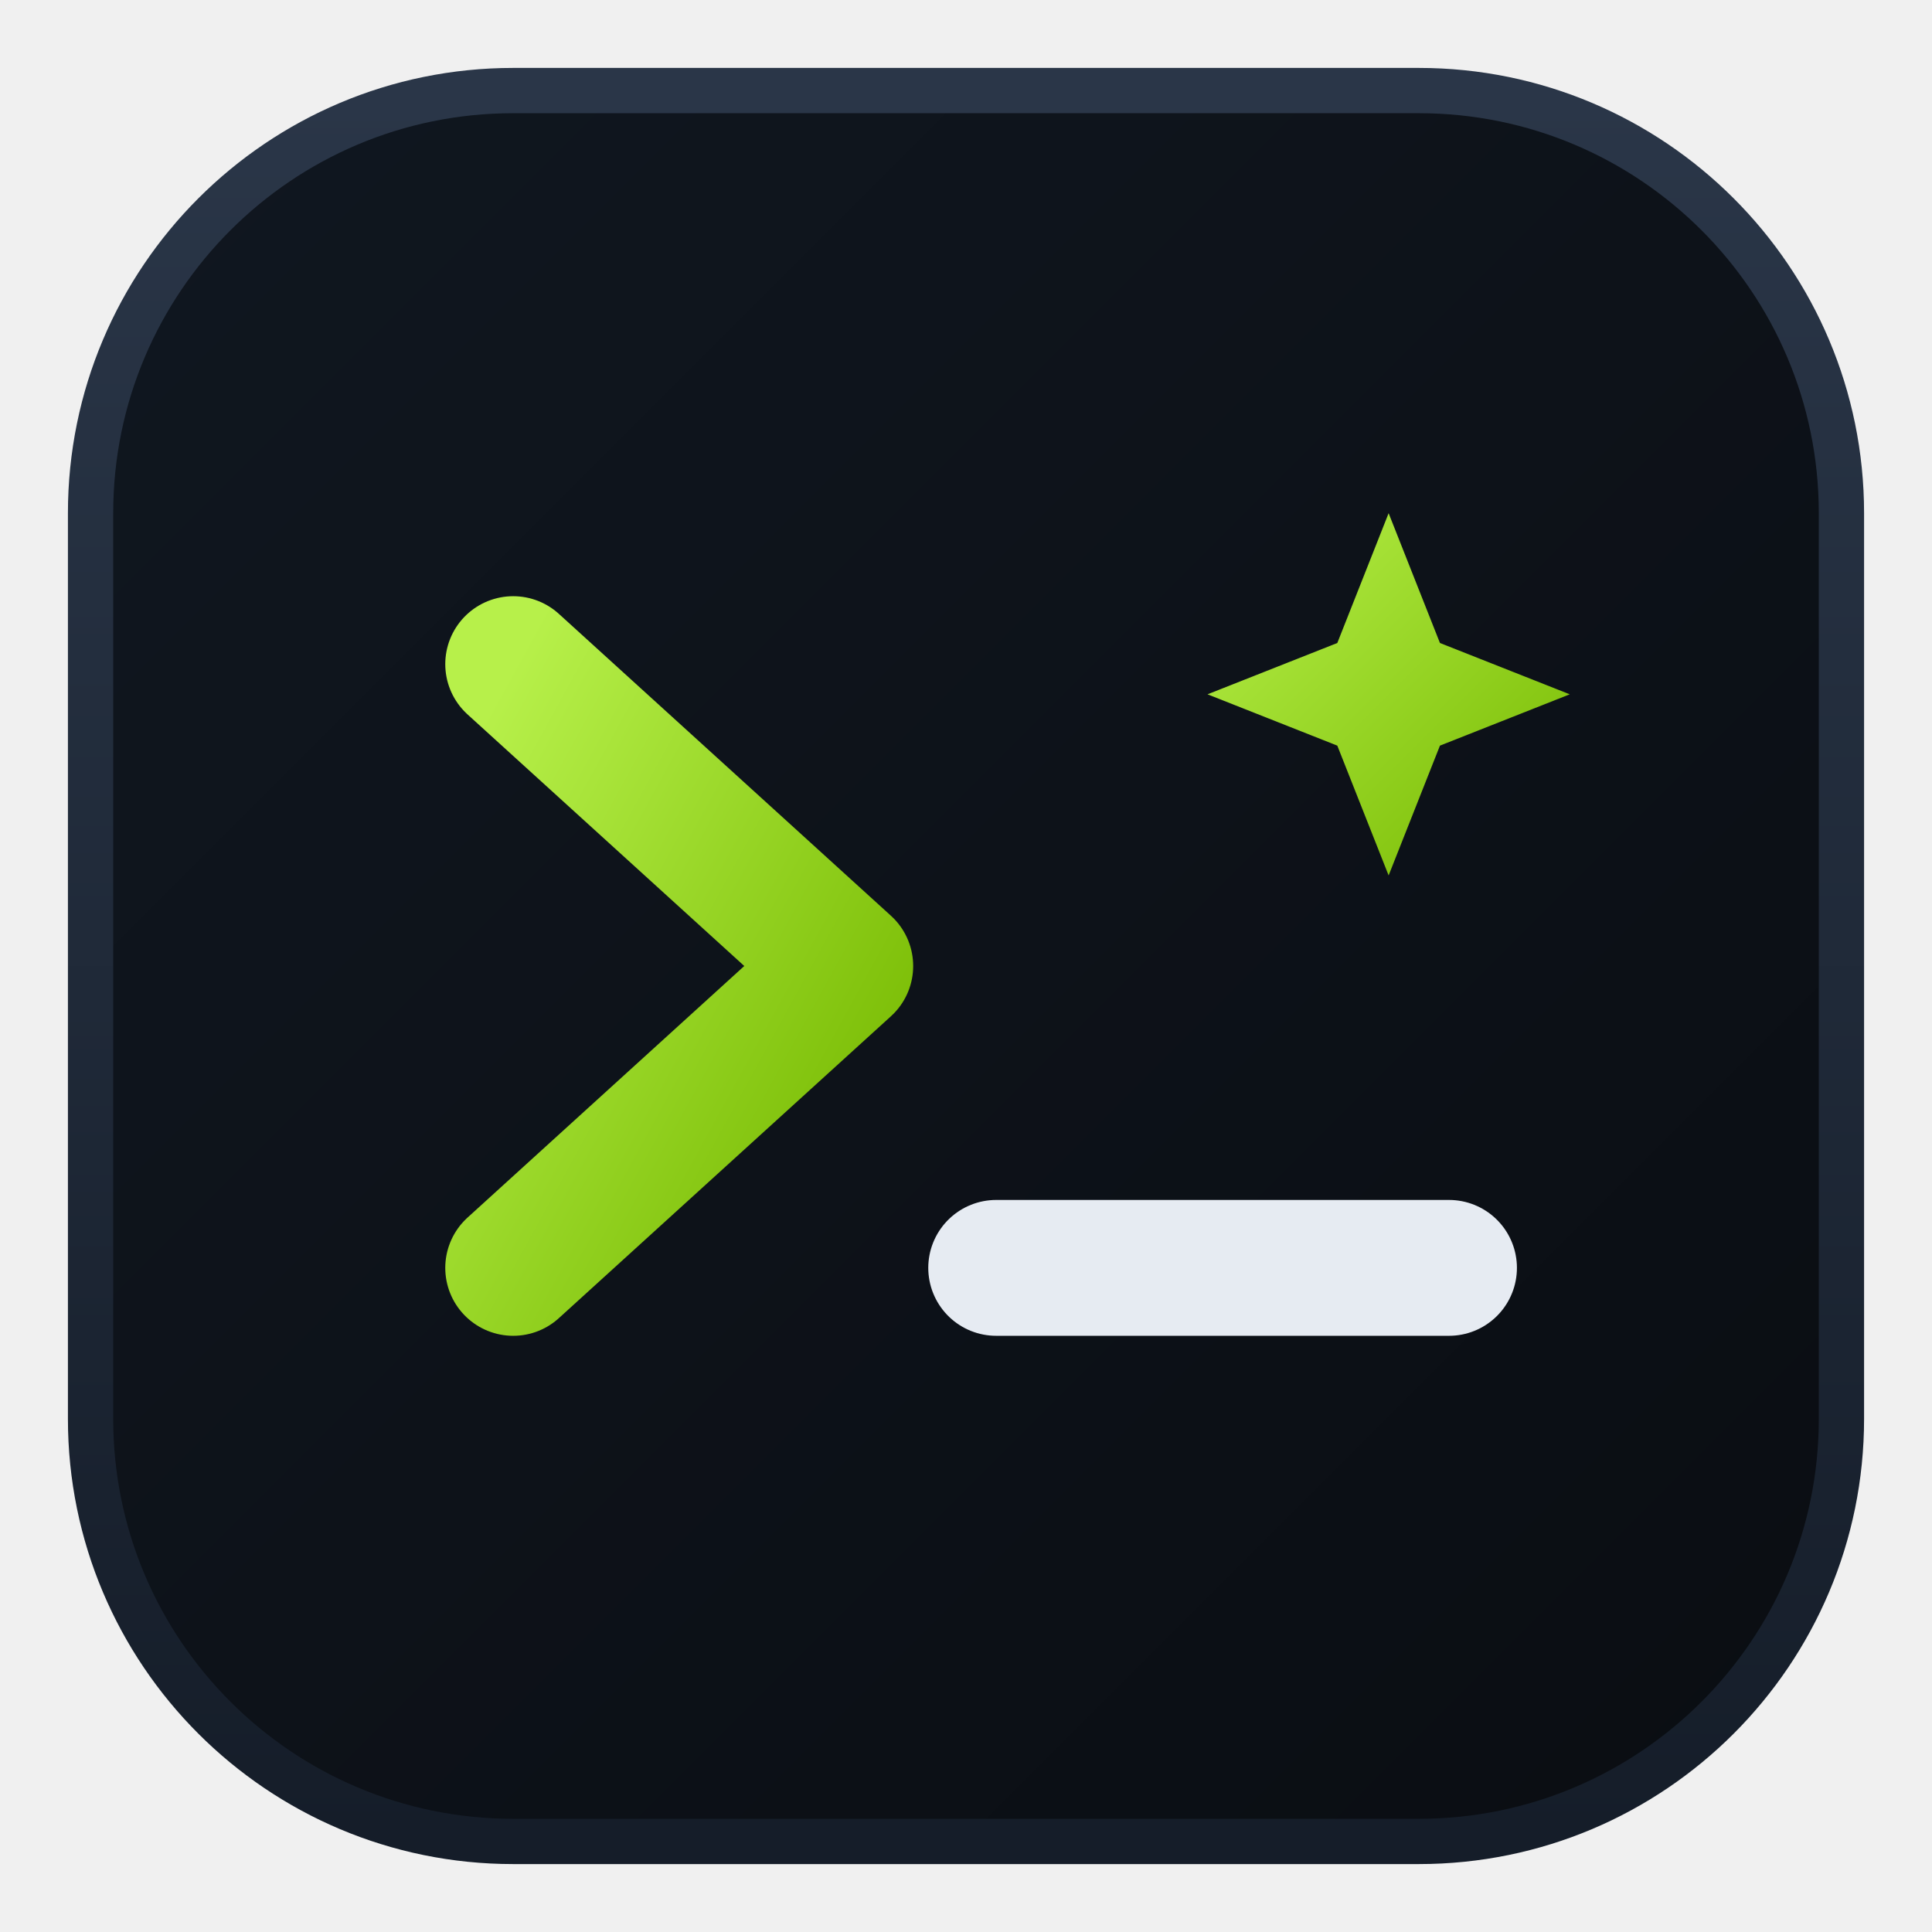
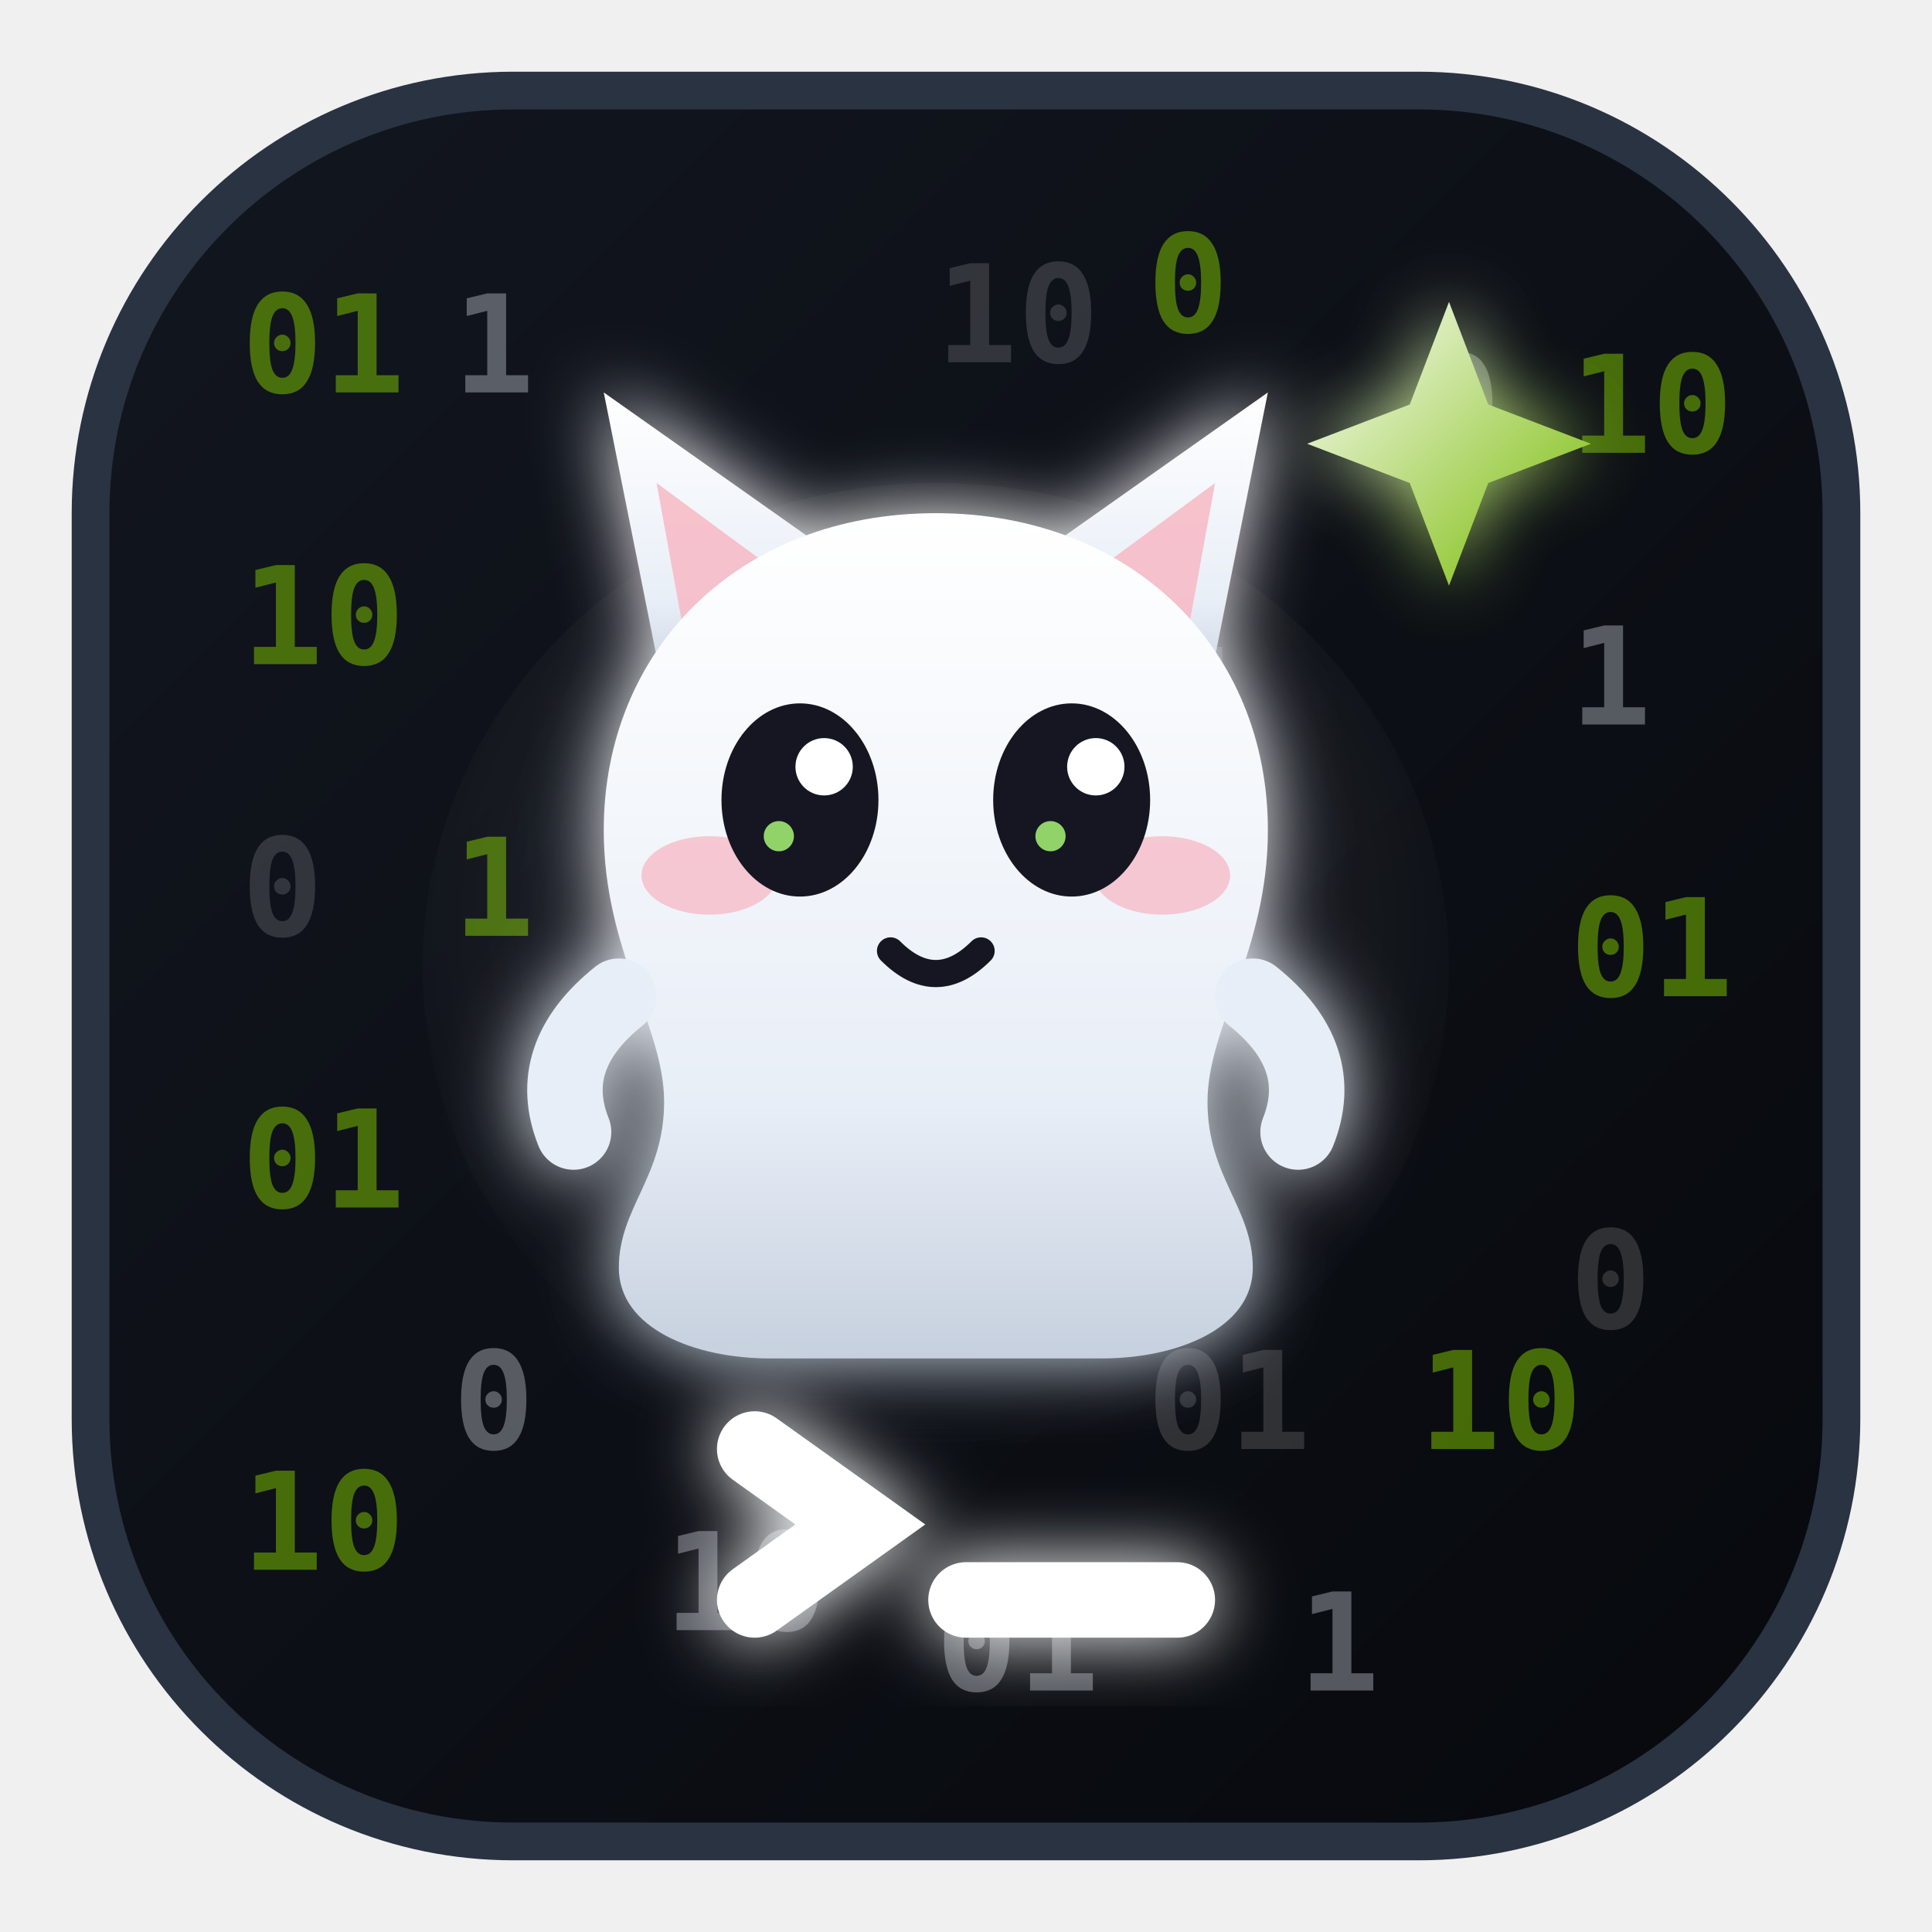
<svg xmlns="http://www.w3.org/2000/svg" viewBox="0 0 128 128" role="img" aria-label="nullx11code">
  <defs>
    <linearGradient id="bg" x1="0" y1="0" x2="1" y2="1">
-       <stop offset="0" stop-color="#101720" />
-       <stop offset="1" stop-color="#0a0d12" />
+       <stop offset="0" stop-color="#12161f" />
+       <stop offset="1" stop-color="#07090d" />
+     </linearGradient>
+     <radialGradient id="halo" cx="50%" cy="46%" r="55%">
+       <stop offset="0" stop-color="#ffffff" stop-opacity=".28" />
+       <stop offset=".55" stop-color="#ffffff" stop-opacity=".07" />
+       <stop offset="1" stop-color="#ffffff" stop-opacity="0" />
+     </radialGradient>
+     <linearGradient id="body" x1="0" y1="0" x2="0" y2="1">
+       <stop offset="0" stop-color="#ffffff" />
+       <stop offset=".7" stop-color="#e8eef7" />
+       <stop offset="1" stop-color="#c6d0de" />
    </linearGradient>
    <linearGradient id="spark" x1="0" y1="0" x2="1" y2="1">
-       <stop offset="0" stop-color="#b7f04a" />
+       <stop offset="0" stop-color="#ffffff" />
      <stop offset="1" stop-color="#76b900" />
    </linearGradient>
-     <linearGradient id="edge" x1="0" y1="0" x2="0" y2="1">
-       <stop offset="0" stop-color="#2a3648" />
-       <stop offset="1" stop-color="#151d29" />
-     </linearGradient>
+     <filter id="glow" x="-70%" y="-70%" width="240%" height="240%">
+       <feGaussianBlur stdDeviation="2.4" result="b" />
+       <feMerge>
+         <feMergeNode in="b" />
+         <feMergeNode in="SourceGraphic" />
+       </feMerge>
+     </filter>
+     <filter id="soft" x="-70%" y="-70%" width="240%" height="240%">
+       <feGaussianBlur stdDeviation="1.1" />
+     </filter>
+     <clipPath id="sq">
+       <rect x="6" y="6" width="116" height="116" rx="28" />
+     </clipPath>
  </defs>
-   <rect x="6" y="6" width="116" height="116" rx="28" fill="url(#bg)" stroke="url(#edge)" stroke-width="3" />
-   <path d="M34 44 L56 64 L34 84" fill="none" stroke="url(#spark)" stroke-width="9" stroke-linecap="round" stroke-linejoin="round" />
-   <path d="M66 84 H96" stroke="#e6ebf2" stroke-width="9" stroke-linecap="round" />
-   <path d="M92 34 l3.4 8.6 8.6 3.4 -8.6 3.4 -3.4 8.6 -3.4 -8.6 -8.6 -3.4 8.6 -3.4 z" fill="url(#spark)" />
+   <rect x="6" y="6" width="116" height="116" rx="28" fill="url(#bg)" stroke="#2a3342" stroke-width="2.5" />
+   <g clip-path="url(#sq)" font-family="ui-monospace, Menlo, Consolas, monospace" font-size="9" font-weight="600">
+     <g fill="#76b900" opacity=".55">
+       <text x="16" y="26">01</text>
+       <text x="16" y="44">10</text>
+       <text x="16" y="80">01</text>
+       <text x="30" y="62">1</text>
+       <text x="104" y="30">10</text>
+       <text x="104" y="66">01</text>
+       <text x="94" y="96">10</text>
+       <text x="16" y="104">10</text>
+       <text x="76" y="22">0</text>
+     </g>
+     <g fill="#e8eef7" opacity=".34">
+       <text x="30" y="26">1</text>
+       <text x="30" y="96">0</text>
+       <text x="44" y="44">01</text>
+       <text x="104" y="48">1</text>
+       <text x="94" y="30">0</text>
+       <text x="44" y="108">10</text>
+       <text x="62" y="112">01</text>
+       <text x="86" y="112">1</text>
+     </g>
+     <g fill="#ffffff" opacity=".15">
+       <text x="16" y="62">0</text>
+       <text x="62" y="24">10</text>
+       <text x="76" y="44">1</text>
+       <text x="76" y="96">01</text>
+       <text x="104" y="88">0</text>
+     </g>
+   </g>
+   <ellipse cx="62" cy="64" rx="34" ry="32" fill="url(#halo)" />
+   <g filter="url(#glow)">
+     <path d="M44 46 L40 26 L57 38 Z" fill="url(#body)" />
+     <path d="M80 46 L84 26 L67 38 Z" fill="url(#body)" />
+     <path d="M45.5 43 L43.5 32 L53 39 Z" fill="#f7b8c4" opacity=".85" />
+     <path d="M78.5 43 L80.5 32 L71 39 Z" fill="#f7b8c4" opacity=".85" />
+     <path d="M62 34              c-13 0-22 9-22 21 0 8 4 13 4 18 0 5-3 7-3 11 0 4 5 6 10 6              h22 c5 0 10-2 10-6 0-4-3-6-3-11 0-5 4-10 4-18 0-12-9-21-22-21z" fill="url(#body)" />
+     <ellipse cx="47" cy="58" rx="4.5" ry="2.6" fill="#f7b8c4" opacity=".75" />
+     <ellipse cx="77" cy="58" rx="4.5" ry="2.6" fill="#f7b8c4" opacity=".75" />
+     <ellipse cx="53" cy="53" rx="5.2" ry="6.4" fill="#131923" />
+     <ellipse cx="71" cy="53" rx="5.2" ry="6.4" fill="#131923" />
+     <circle cx="54.6" cy="50.8" r="1.9" fill="#ffffff" />
+     <circle cx="72.6" cy="50.8" r="1.9" fill="#ffffff" />
+     <circle cx="51.6" cy="55.4" r="1" fill="#9fe870" opacity=".9" />
+     <circle cx="69.6" cy="55.4" r="1" fill="#9fe870" opacity=".9" />
+     <path d="M59 63 q3 3 6 0" stroke="#131923" stroke-width="1.8" fill="none" stroke-linecap="round" />
+     <path d="M41 66 q-5 4-3 9" stroke="#e8eef7" stroke-width="5" fill="none" stroke-linecap="round" />
+     <path d="M83 66 q5 4 3 9" stroke="#e8eef7" stroke-width="5" fill="none" stroke-linecap="round" />
+   </g>
+   <g stroke-linecap="round" filter="url(#glow)">
+     <path d="M50 96 L57 101 L50 106" stroke="#ffffff" stroke-width="5" fill="none" />
+     <path d="M64 106 H78" stroke="#ffffff" stroke-width="5" />
+   </g>
+   <path d="M96 20 l2.6 6.8 6.8 2.6 -6.8 2.6 -2.6 6.8 -2.6 -6.8 -6.8 -2.6 6.8 -2.6 z" fill="url(#spark)" filter="url(#glow)" />
</svg>
